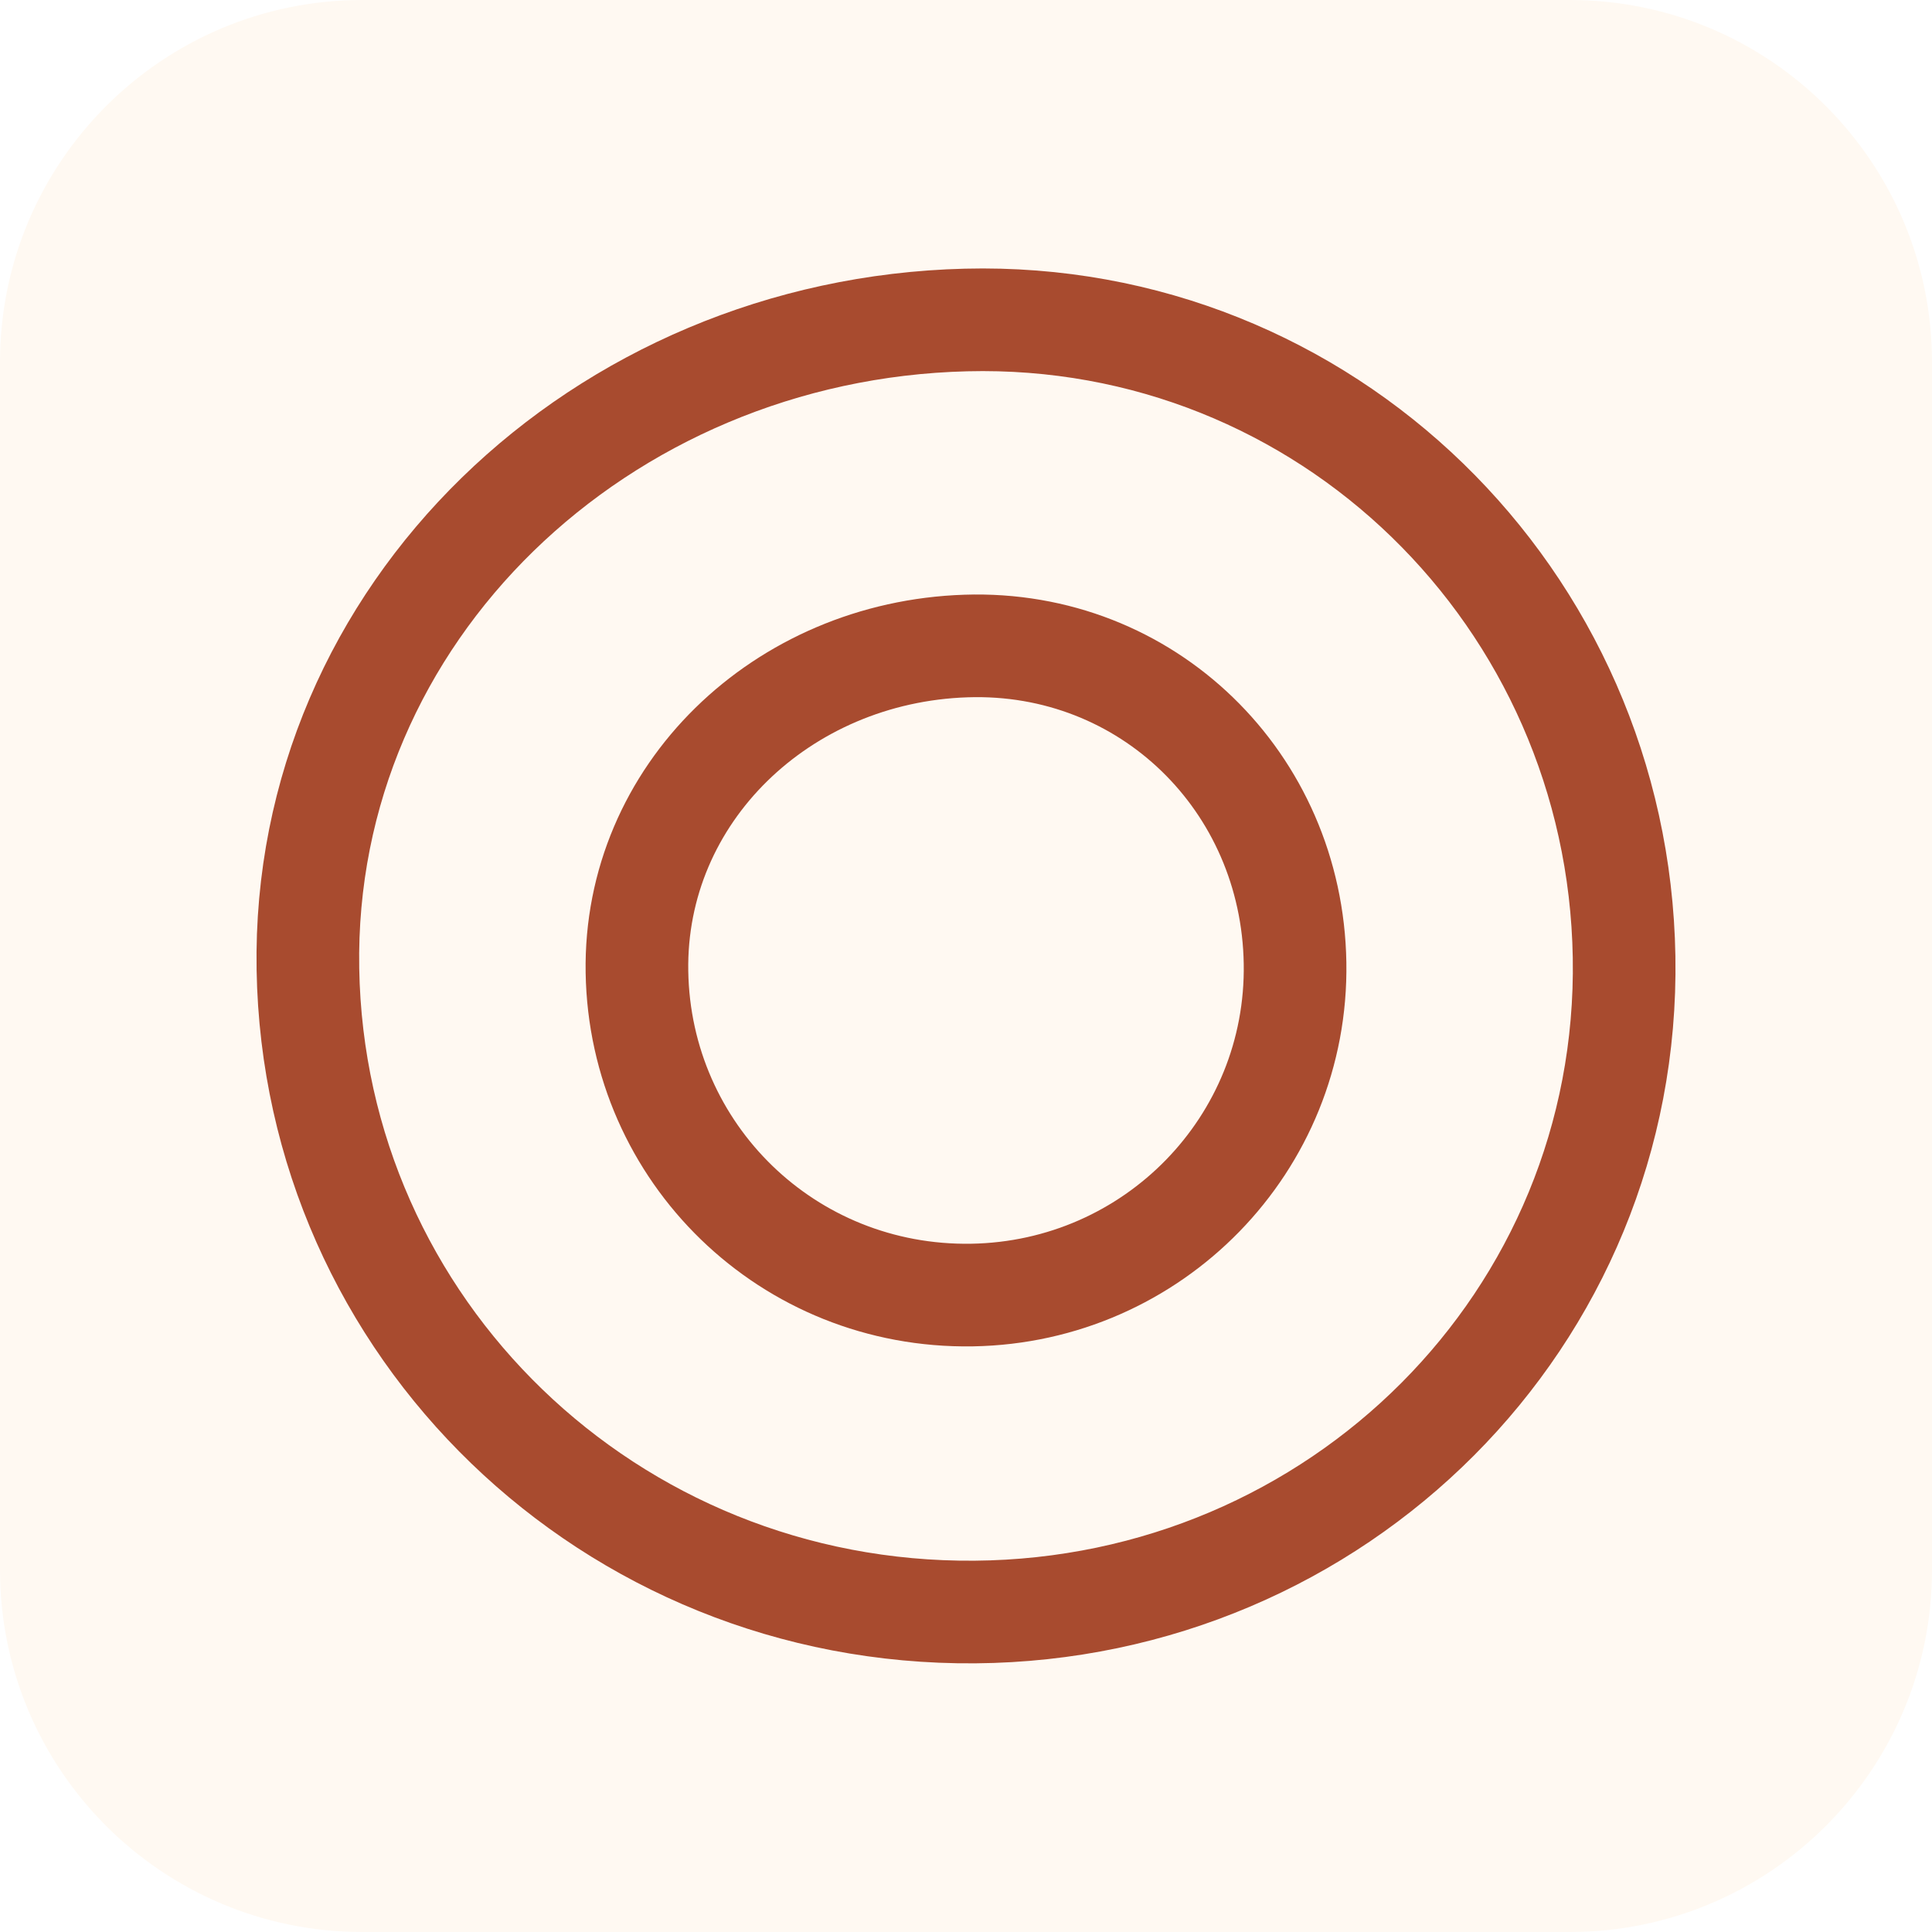
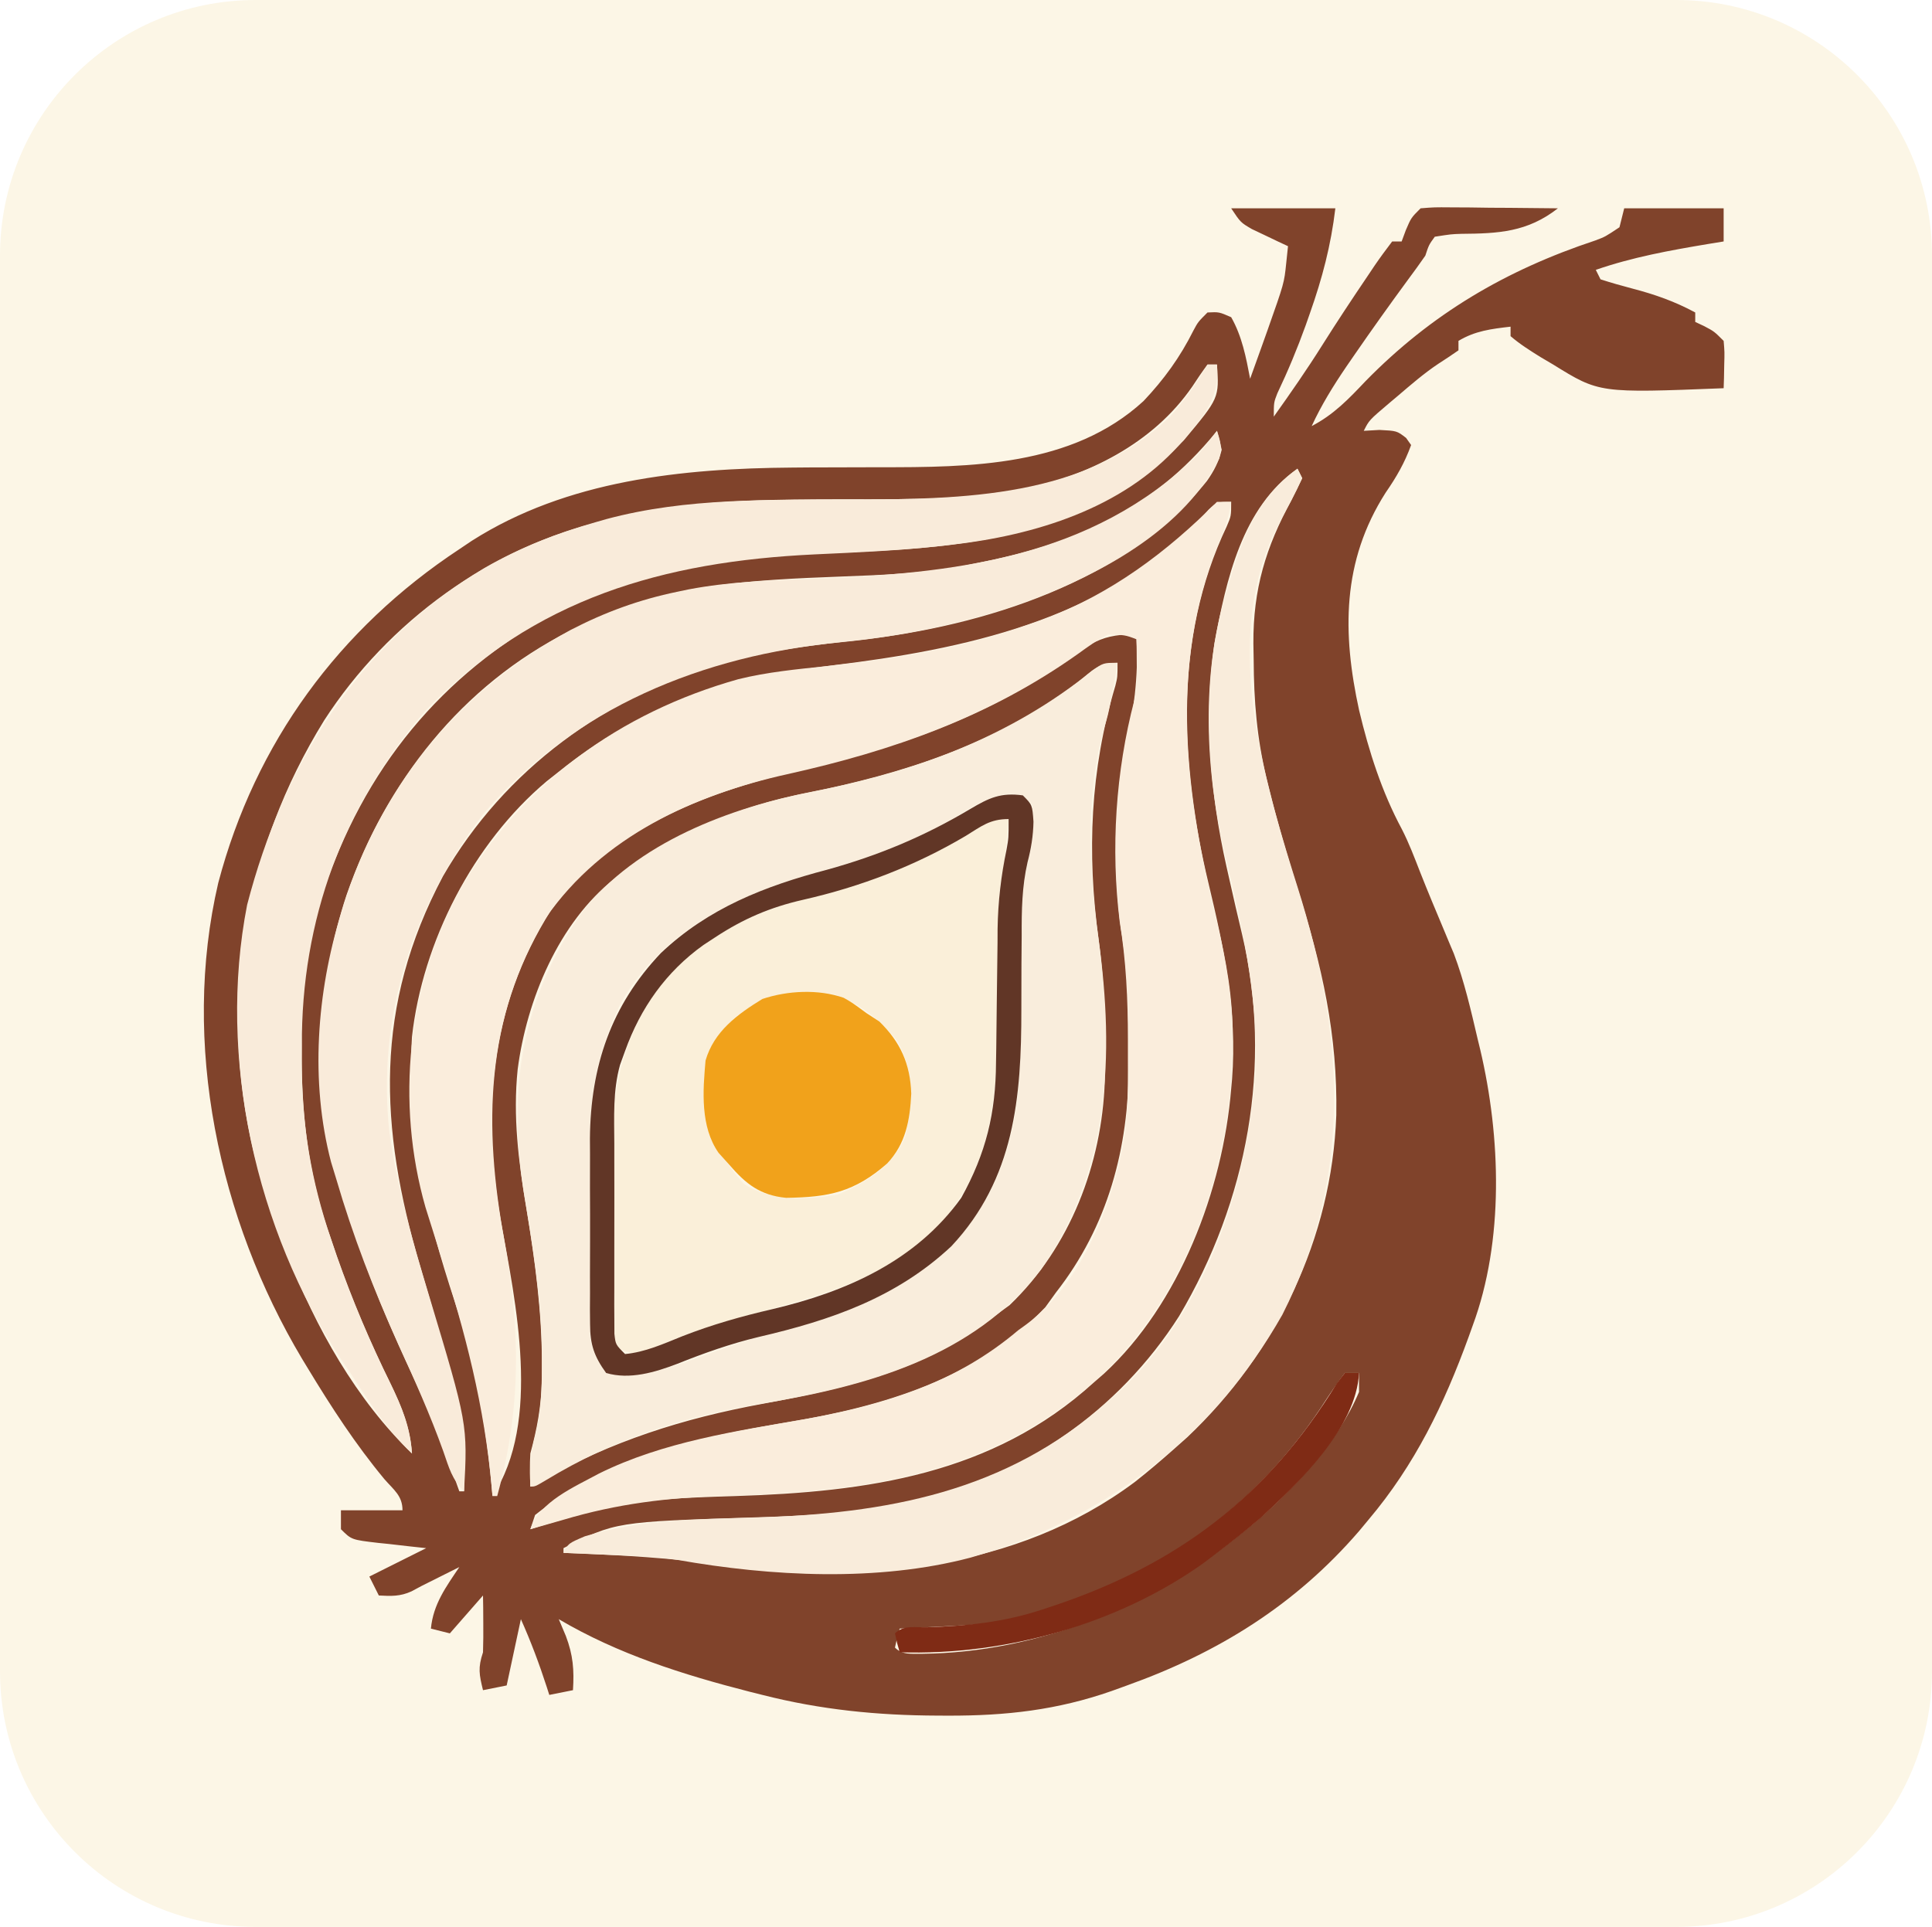
- <svg xmlns="http://www.w3.org/2000/svg" viewBox="0 0 64 64">
-   <rect width="64" height="64" rx="12" fill="#FFF9F2" />
-   <g fill="none" stroke="#A84B2F" stroke-width="3.4" stroke-linecap="round">
-     <path d="M32 10.6c11.9-.3 21.6 9.2 21.8 21.1C54 43.7 44.3 53.3 32.3 53.4 20.2 53.5 10.4 44 10.2 32.1 10 20.3 19.9 10.9 32 10.6z" />
-     <path d="M32 21.4c6-.2 10.8 4.5 10.9 10.5.1 6-4.7 10.9-10.7 11-6.1.1-11-4.7-11.1-10.7-.1-5.9 4.8-10.6 10.9-10.8z" />
-   </g>
+ <svg xmlns="http://www.w3.org/2000/svg" viewBox="-34 -34 408 407">
+   <rect x="-34" y="-34" width="408" height="407" rx="54" fill="#FCF6E6" />
+   <path d="M0 0 C7.26 0 14.52 0 22 0 C21.07 7.83 19.24 14.77 16.62 22.19 C16.33 23.02 16.04 23.85 15.74 24.7 C13.97 29.62 11.99 34.37 9.75 39.08 C9 41 9 41 9 44 C12.54 39.03 16.01 34.04 19.25 28.88 C22.35 23.96 25.55 19.12 28.81 14.31 C29.29 13.59 29.77 12.87 30.27 12.13 C31.46 10.38 32.72 8.69 34 7 C34.66 7 35.32 7 36 7 C36.29 6.22 36.58 5.43 36.88 4.62 C38 2 38 2 40 0 C42.89 -0.23 42.89 -0.23 46.54 -0.2 C47.19 -0.19 47.19 -0.19 50.48 -0.18 C51.86 -0.16 53.24 -0.14 54.62 -0.12 C56.01 -0.11 57.4 -0.11 58.79 -0.1 C62.19 -0.07 65.6 -0.04 69 0 C62.55 5.04 56.44 5.33 48.57 5.39 C46.48 5.46 46.48 5.46 43 6 C41.75 7.72 41.75 7.72 41 10 C39.8 11.73 38.57 13.43 37.31 15.12 C33.46 20.36 29.69 25.65 26 31 C25.73 31.4 25.73 31.4 24.34 33.41 C21.56 37.5 19.07 41.52 17 46 C21.68 43.56 24.8 40.28 28.38 36.5 C42.3 22.28 58.01 13.05 76.9 6.79 C79 6 79 6 82 4 C82.33 2.68 82.66 1.36 83 0 C89.93 0 96.86 0 104 0 C104 2.31 104 4.62 104 7 C102.89 7.18 101.78 7.36 100.63 7.55 C92.58 8.9 84.74 10.32 77 13 C77.33 13.66 77.66 14.32 78 15 C80.21 15.72 82.44 16.35 84.69 16.94 C89.47 18.19 93.64 19.65 98 22 C98 22.66 98 23.32 98 24 C98.62 24.29 99.24 24.58 99.88 24.88 C102 26 102 26 104 28 C104.2 30.38 104.2 30.38 104.12 33.12 C104.11 34.04 104.09 34.95 104.07 35.88 C104.06 36.23 104.06 36.23 104 38 C77.74 39.04 77.74 39.04 68 33 C67.11 32.47 66.21 31.95 65.29 31.4 C63.08 30.02 60.97 28.7 59 27 C59 26.34 59 25.68 59 25 C54.94 25.47 51.53 25.88 48 28 C48 28.66 48 29.32 48 30 C46.6 30.96 45.2 31.92 43.76 32.83 C40.71 34.86 37.97 37.25 35.19 39.62 C34.6 40.11 34.02 40.6 33.42 41.11 C29.13 44.75 29.13 44.75 28 47 C29.09 46.94 30.19 46.88 31.31 46.81 C35 47 35 47 36.94 48.5 C37.29 48.99 37.64 49.49 38 50 C36.64 53.76 34.89 56.78 32.62 60.06 C23.36 74.57 23.45 89.72 27.02 106.04 C29.08 114.7 31.81 123.26 36.04 131.13 C37.56 134.09 38.72 137.18 39.93 140.28 C41.51 144.29 43.18 148.26 44.85 152.24 C45.23 153.15 45.61 154.06 46 155 C46.34 155.8 46.68 156.6 47.02 157.42 C49.24 163.28 50.63 169.4 52.06 175.5 C52.24 176.22 52.41 176.94 52.59 177.68 C56.94 196.13 57.65 218.06 51 236 C50.72 236.79 50.43 237.58 50.14 238.4 C44.97 252.61 38.82 265.37 29 277 C28.33 277.8 27.67 278.6 26.98 279.43 C13.52 295.03 -2.78 305.12 -22 312 C-23.08 312.39 -24.15 312.78 -25.26 313.18 C-36.79 317.21 -47.57 318.41 -59.75 318.38 C-60.48 318.37 -61.21 318.37 -61.96 318.37 C-74.66 318.33 -86.66 317.14 -99 314 C-99.9 313.78 -100.79 313.55 -101.72 313.32 C-115.76 309.72 -129.46 305.4 -142 298 C-141.5 299.18 -141.01 300.35 -140.5 301.56 C-138.97 305.59 -138.73 308.72 -139 313 C-140.65 313.33 -142.3 313.66 -144 314 C-144.18 313.43 -144.36 312.86 -144.55 312.28 C-146.14 307.39 -147.9 302.69 -150 298 C-150.99 302.62 -151.98 307.24 -153 312 C-154.65 312.33 -156.3 312.66 -158 313 C-158.8 309.71 -159.1 308.29 -158 305 C-157.93 302.94 -157.92 300.87 -157.94 298.81 C-157.95 297.73 -157.96 296.64 -157.96 295.52 C-157.98 294.69 -157.99 293.86 -158 293 C-160.31 295.64 -162.62 298.28 -165 301 C-166.32 300.67 -167.64 300.34 -169 300 C-168.52 294.85 -165.81 291.18 -163 287 C-163.53 287.27 -164.06 287.53 -164.61 287.8 C-166.74 288.87 -168.87 289.93 -171 291 C-171.69 291.37 -172.38 291.74 -173.09 292.12 C-175.49 293.22 -177.4 293.14 -180 293 C-180.33 292.34 -180.33 292.34 -182 289 C-178.04 287.02 -174.08 285.04 -170 283 C-171.13 282.88 -172.26 282.76 -173.43 282.63 C-174.91 282.46 -176.39 282.29 -177.88 282.12 C-178.62 282.05 -179.37 281.97 -180.14 281.89 C-185.77 281.23 -185.77 281.23 -188 279 C-188 277.68 -188 276.36 -188 275 C-183.71 275 -179.42 275 -175 275 C-175 271.94 -176.82 270.72 -178.81 268.44 C-184.93 261.07 -190.05 253.18 -195 245 C-195.4 244.34 -195.81 243.68 -196.22 242.99 C-213.81 213.5 -221.8 176.32 -213.91 142.49 C-206.1 112.85 -188.38 88.75 -163 72 C-162.12 71.41 -161.25 70.83 -160.35 70.22 C-140.25 57.42 -115.88 54.93 -92.62 54.76 C-91.44 54.75 -90.26 54.74 -89.03 54.73 C-84.12 54.71 -79.21 54.69 -74.29 54.69 C-55.1 54.71 -33.57 54.56 -18.51 40.71 C-14.19 36.14 -10.78 31.44 -7.97 25.81 C-7 24 -7 24 -5 22 C-2.56 21.88 -2.56 21.88 0 23 C2.29 27.02 3.15 31.49 4 36 C4.79 33.79 5.58 31.58 6.38 29.38 C6.82 28.15 7.26 26.92 7.71 25.65 C11.19 15.79 11.19 15.79 11.62 11.62 C11.69 11.03 11.69 11.03 12 8 C11.3 7.67 10.6 7.35 9.88 7.01 C8.97 6.57 8.06 6.14 7.12 5.69 C6.22 5.26 5.32 4.83 4.38 4.39 C2 3 2 3 0 0 Z M-5 33 C-6.12 34.5 -7.17 36.05 -8.19 37.62 C-16.54 49.74 -30.29 56.52 -44.54 59.54 C-58.55 61.89 -72.83 61.38 -86.99 61.46 C-100.98 61.54 -114.32 61.85 -128 65 C-129.33 65.29 -130.67 65.59 -132 65.88 C-156.3 71.41 -178.06 87.31 -191.53 108.14 C-208.41 135.44 -213.92 167.39 -206.54 198.88 C-204.78 205.75 -202.53 212.38 -200 219 C-199.73 219.72 -199.46 220.44 -199.19 221.19 C-193.47 236.22 -184.67 251.81 -173 263 C-173.44 256.32 -176.08 251.21 -179 245.25 C-183.25 236.27 -186.91 227.23 -190.06 217.81 C-190.43 216.73 -190.8 215.64 -191.18 214.53 C-195.24 202.09 -196.35 190.1 -196.31 177.06 C-196.33 175.81 -196.34 174.55 -196.36 173.26 C-196.37 160.93 -194.12 149.52 -189.44 138.12 C-189.09 137.28 -188.75 136.43 -188.39 135.56 C-177.57 110.04 -159.1 92.29 -134 81 C-133.64 80.84 -133.64 80.84 -131.84 80.01 C-115.53 73.25 -96.37 73.19 -79 72.56 C-53.87 71.58 -28.17 68.31 -10 49 C-2.52 40.06 -2.52 40.06 -3 33 C-3.66 33 -4.32 33 -5 33 Z M-3 47 C-3.26 47.31 -3.26 47.31 -4.58 48.91 C-18.03 64.55 -34.24 71.19 -54 75 C-54.42 75.09 -54.42 75.09 -56.53 75.52 C-65.14 77.15 -73.7 77.45 -82.43 77.78 C-101.33 78.5 -119.76 79.34 -137 88 C-137.88 88.42 -138.77 88.84 -139.68 89.27 C-162.54 100.78 -178.51 121.16 -186.84 145.11 C-198.68 181.1 -188.43 213.28 -173 246.26 C-169.23 254.36 -165.94 262.56 -163 271 C-162.67 271 -162.34 271 -162 271 C-161.84 264.66 -162.32 258.95 -163.62 252.75 C-163.71 252.32 -163.71 252.32 -164.16 250.16 C-166.08 241.11 -168.67 232.26 -171.29 223.39 C-179.98 193.93 -181.02 168.55 -166.46 141.09 C-153.43 118.5 -131.95 102.86 -106.95 95.82 C-97.49 93.37 -88 92.2 -78.3 91.16 C-52.21 88.23 -22.19 78.87 -5.12 57.59 C-3.62 55.45 -2.62 53.55 -2 51 C-2.29 49.66 -2.62 48.32 -3 47 Z M14 55 C2.26 63.22 -1.02 78.42 -3.53 91.86 C-5.83 107.35 -4.41 123.79 -1 139 C-0.8 139.91 -0.59 140.82 -0.38 141.75 C0.49 145.61 1.36 149.46 2.29 153.3 C8.86 180.9 3.39 209.72 -11 234 C-23.78 254.08 -43.96 267.9 -67.09 273.45 C-78.19 275.55 -89.23 276.15 -100.5 276.5 C-130.02 277.44 -130.02 277.44 -141 283 C-141 283.33 -141 283.66 -141 284 C-140.45 284.02 -139.9 284.04 -139.33 284.06 C-128.68 284.46 -118.18 285.1 -107.62 286.52 C-77.56 290.48 -45.38 287.75 -20.34 269.02 C-17.48 266.77 -14.72 264.42 -12 262 C-11.11 261.21 -10.22 260.42 -9.3 259.6 C9.55 241.77 21.26 217.58 22.2 191.56 C22.5 174.54 19.19 160.02 14.06 143.83 C11.85 136.85 9.82 129.86 8.06 122.75 C7.96 122.35 7.96 122.35 7.46 120.32 C5.42 111.9 4.79 103.97 4.75 95.31 C4.74 94.75 4.74 94.75 4.69 91.92 C4.63 80.46 7.3 71.59 12.75 61.62 C13.55 60.1 14.28 58.55 15 57 C14.67 56.34 14.34 55.68 14 55 Z M-4.77 63.65 C-5.44 64.41 -6.12 65.16 -6.81 65.94 C-27.29 87.04 -56.51 93.18 -84.46 96.57 C-106.18 99.23 -124.69 105.06 -142 119 C-142.43 119.34 -142.43 119.34 -144.59 121.05 C-160.09 134.1 -170.76 154.95 -173 175 C-174.17 195.17 -170.2 211.99 -163.93 231.04 C-159.48 244.63 -157.18 257.76 -156 272 C-145.58 256.38 -151.16 230.9 -154.2 214.04 C-158.27 190.83 -156.6 168.76 -143.7 148.37 C-131.02 130.74 -110.46 123.15 -90.11 118.47 C-68.28 113.43 -48.93 106.31 -30.9 92.79 C-27.8 90.88 -25.61 90.24 -22 90 C-21.34 90.33 -20.68 90.66 -20 91 C-19.54 99.04 -20.64 106.37 -22.25 114.2 C-23.67 121.38 -24.19 128.2 -24.19 135.5 C-24.19 135.99 -24.19 135.99 -24.19 138.48 C-24.15 143.76 -23.87 148.79 -23 154 C-21.91 161.02 -21.74 167.97 -21.7 175.07 C-21.69 177 -21.66 178.93 -21.63 180.87 C-21.64 198.54 -26.03 214.98 -37 229 C-37.37 229.52 -37.37 229.52 -39.25 232.12 C-53.69 247.23 -73.56 253.04 -93.5 256.38 C-112.66 259.62 -131.5 263.58 -147 276 C-147.33 276.99 -147.66 277.98 -148 279 C-147.71 278.91 -147.71 278.91 -146.27 278.45 C-143.52 277.6 -140.76 276.8 -138 276 C-137.11 275.74 -136.22 275.48 -135.3 275.21 C-125.18 272.57 -115.16 272.33 -104.75 272 C-76.95 271.12 -50.43 267.52 -29 248 C-28.29 247.39 -27.59 246.77 -26.86 246.14 C-10.9 231.44 -1.76 207.29 0 186 C0.06 185.31 0.12 184.62 0.19 183.91 C1.29 169.58 -1.49 156.32 -4.81 142.48 C-10.76 117.61 -12.22 90.88 -0.95 67.21 C0 65 0 65 0 62 C-3 62 -3 62 -4.77 63.65 Z M-32.25 100 C-49.18 113.06 -69.23 119.41 -90 123.56 C-104.08 126.39 -116.29 131.53 -128 140 C-128.72 140.51 -129.43 141.02 -130.17 141.54 C-142.02 150.85 -148.78 167.24 -150.68 181.88 C-151.7 191.84 -150.51 201.27 -148.86 211.07 C-147.01 222.25 -145.52 233.26 -145.56 244.62 C-145.57 245.57 -145.57 246.52 -145.57 247.49 C-145.69 252.97 -146.56 257.72 -148 263 C-148.15 265.37 -148.1 267.63 -148 270 C-147.67 269.81 -147.67 269.81 -145.98 268.86 C-130.71 260.39 -115.99 255.65 -98.89 252.5 C-81.31 249.23 -64.28 245.32 -50 234 C-48.95 233.24 -47.9 232.47 -46.81 231.69 C-34 219.45 -27.28 201.8 -26.69 184.35 C-26.53 174.3 -26.64 164.34 -28 154.38 C-30.49 136.07 -29.77 118.57 -24.46 100.86 C-24 99 -24 99 -24 96 C-28.02 96 -29.15 97.49 -32.25 100 Z M24 246 C22.21 248.38 20.6 250.75 19 253.25 C2.98 277.3 -20.58 292.59 -48.94 298.62 C-53.08 299.13 -57.21 299.36 -61.38 299.56 C-62.21 299.61 -63.04 299.65 -63.89 299.69 C-65.93 299.8 -67.96 299.9 -70 300 C-70.56 301.94 -70.56 301.94 -71 304 C-69.34 305.66 -67.48 305.25 -65.19 305.31 C-40.93 305.05 -16.6 295.18 2 280 C2.92 279.26 3.83 278.52 4.78 277.76 C13.34 270.45 22.6 260.53 27 250 C27 248.68 27 247.36 27 246 C26.01 246 25.02 246 24 246 Z " fill="#80432B" transform="translate(226,10)" />
+   <path d="M0 0 C0.99 0 1.98 0 3 0 C2.43 3.3 1.61 6.04 0.19 9.06 C-10.27 35.04 -6.49 62.59 0.04 88.94 C1.99 97.07 3.37 104.73 3.31 113.12 C3.31 114.04 3.3 114.95 3.3 115.89 C2.86 140.28 -5.75 165.85 -23.2 183.32 C-46.33 205.42 -73.23 209.05 -104.04 209.95 C-115.92 210.32 -126.59 211.6 -138 215 C-139.32 215.38 -140.63 215.75 -141.95 216.13 C-142.45 216.27 -142.45 216.27 -145 217 C-143.06 211.17 -135.71 208.08 -130.5 205.24 C-116.88 198.5 -101.56 196.28 -86.73 193.7 C-70.09 190.76 -55.07 186.07 -42 175 C-41.43 174.58 -40.85 174.17 -40.26 173.74 C-28.43 165.01 -21.76 147.72 -19.46 133.72 C-18.71 127.66 -18.81 121.61 -18.81 115.5 C-18.81 114.82 -18.81 114.15 -18.81 113.45 C-18.81 105.04 -19.19 96.98 -20.54 88.67 C-22.46 73.27 -21.4 56.96 -17.46 41.94 C-16.85 39.35 -16.91 36.91 -16.94 34.25 C-16.95 33.27 -16.96 32.28 -16.96 31.27 C-16.98 30.52 -16.99 29.77 -17 29 C-19.44 28.12 -19.44 28.12 -23 28 C-25.27 29.15 -27.21 30.57 -29.27 32.06 C-48 45.39 -68.46 52.59 -90.76 57.53 C-110.48 61.9 -129.65 70.65 -141.63 87.71 C-154.58 109.31 -154.89 131.87 -150.5 155.94 C-147.08 175 -146.88 191.29 -152 210 C-152.33 210 -152.66 210 -153 210 C-153.02 209.71 -153.02 209.71 -153.15 208.23 C-154.69 191.05 -158.74 175.37 -164 159 C-164.73 156.69 -165.46 154.39 -166.18 152.08 C-166.5 151.06 -166.82 150.04 -167.15 148.99 C-173.46 126.91 -170.97 102.27 -159.97 82.12 C-146.82 59.5 -126.13 44.5 -101.08 37.46 C-94.97 35.95 -88.78 35.36 -82.54 34.71 C-67.87 33.16 -53.97 30.96 -40 26 C-38.87 25.61 -37.75 25.22 -36.59 24.82 C-22.27 19.35 -10.75 10.75 0 0 Z " fill="#FAEDDC" transform="translate(223,72)" />
+   <path d="M0 0 C-0.27 1.56 -0.54 3.13 -0.81 4.69 C-0.99 5.71 -1.17 6.73 -1.36 7.79 C-2 11 -2 11 -2.8 13.71 C-6.89 27.86 -6.02 43.91 -4 58.38 C-0.63 83.09 -1.65 106.96 -16.1 128.07 C-30.56 146.82 -53.24 152.89 -75.56 156.55 C-91.94 159.26 -106.45 163.98 -120.7 172.64 C-123 174 -123 174 -124 174 C-124.16 170.08 -124.06 167.22 -123.02 163.4 C-121.75 158.47 -121.58 153.7 -121.56 148.62 C-121.56 147.61 -121.55 146.6 -121.55 145.56 C-121.71 134.54 -123.4 123.77 -125.22 112.93 C-128.88 90.88 -126.17 71.35 -113.08 52.68 C-101.66 37.96 -81.77 30.54 -64 27.12 C-42.52 22.98 -22.48 15.51 -5.39 1.69 C-3 0 -3 0 0 0 Z M-34.44 32.69 C-43.75 38.1 -52.85 41.33 -63.25 44.16 C-79.88 48.74 -96.09 56.35 -105 72 C-108.66 80.1 -111.1 87.63 -111.16 96.56 C-111.17 97.62 -111.18 98.69 -111.19 99.78 C-111.19 100.92 -111.2 102.05 -111.2 103.22 C-111.21 104.4 -111.21 105.58 -111.22 106.79 C-111.23 109.28 -111.24 111.76 -111.24 114.25 C-111.25 118.05 -111.28 121.86 -111.31 125.66 C-111.32 128.08 -111.32 130.49 -111.33 132.91 C-111.34 134.05 -111.35 135.18 -111.37 136.35 C-111.36 137.42 -111.36 138.48 -111.36 139.57 C-111.36 140.5 -111.36 141.43 -111.37 142.39 C-110.92 145.59 -109.99 147.46 -108 150 C-99.93 151.23 -92.97 148.32 -85.44 145.62 C-83.08 144.8 -80.73 143.98 -78.37 143.16 C-77.26 142.78 -76.16 142.4 -75.02 142 C-71.37 140.79 -67.73 139.89 -64 139 C-48.12 134.2 -35.57 126.8 -27 112 C-22.38 102.63 -20.71 93.61 -20.66 83.25 C-20.64 82.24 -20.63 81.23 -20.61 80.19 C-20.57 76.98 -20.53 73.77 -20.5 70.56 C-20.46 66.33 -20.4 62.11 -20.34 57.88 C-20.34 56.92 -20.33 55.97 -20.33 54.98 C-20.25 49.78 -19.77 45.05 -18.45 40.02 C-17.69 36.59 -17.75 33.5 -18 30 C-20 28 -20 28 -22.6 27.58 C-27.29 28.16 -30.45 30.26 -34.44 32.69 Z " fill="#F9EDDC" transform="translate(202,106)" />
+   <path d="M0 0 C-0.14 1.56 -0.29 3.13 -0.44 4.69 C-0.48 5.12 -0.48 5.12 -0.68 7.32 C-1 10 -1 10 -1.51 12.37 C-1.98 14.88 -2.13 17.15 -2.14 19.69 C-2.15 20.59 -2.16 21.5 -2.16 22.42 C-2.17 22.91 -2.17 22.91 -2.18 25.35 C-2.2 27.42 -2.22 29.49 -2.25 31.56 C-2.28 34.8 -2.31 38.05 -2.33 41.29 C-2.41 58.27 -3.17 73.17 -15.19 86.41 C-23.86 94.73 -33.63 98.76 -45 102 C-45.96 102.27 -46.92 102.55 -47.91 102.83 C-48.9 103.11 -49.89 103.39 -50.91 103.68 C-51.92 103.97 -52.93 104.26 -53.97 104.56 C-56.03 105.14 -58.1 105.73 -60.17 106.31 C-65.74 107.91 -70.9 109.69 -76.06 112.35 C-78.44 113.15 -79.67 112.86 -82 112 C-83.67 110.33 -83.15 108.32 -83.18 106.03 C-83.18 105.5 -83.18 105.5 -83.22 102.81 C-83.22 101.65 -83.23 100.49 -83.24 99.29 C-83.25 98.1 -83.25 96.91 -83.26 95.68 C-83.28 93.15 -83.29 90.62 -83.3 88.09 C-83.31 84.24 -83.36 80.4 -83.4 76.56 C-83.41 74.09 -83.42 71.63 -83.43 69.17 C-83.44 68.03 -83.46 66.89 -83.48 65.72 C-83.44 52.63 -79.12 41.17 -70.48 31.26 C-61.1 22.47 -49.68 18.3 -37.52 15.2 C-26.07 12.25 -15.85 7.72 -5.79 1.54 C-3 0 -3 0 0 0 Z M-55 40 C-55.87 40.58 -56.73 41.16 -57.62 41.75 C-61.56 45.47 -63.73 48.54 -64.32 53.91 C-64.5 63.56 -62.4 69.77 -56 77 C-50.34 80.77 -42.61 80.46 -36.06 79.31 C-29.87 76.66 -24.31 73.28 -21.75 66.88 C-20.38 59.81 -19.88 53.33 -23.52 46.89 C-26.99 42.45 -31.66 38.78 -37 37 C-43.56 36.51 -49.38 36.17 -55 40 Z " fill="#FAEFD9" transform="translate(179,139)" />
+   <path d="M0 0 C0.33 0.66 0.66 1.32 1 2 C-0.53 5.28 -2.2 8.44 -3.93 11.62 C-15.77 34.18 -8.1 62.28 -1 85.12 C-0.82 85.68 -0.82 85.68 0.06 88.49 C9.81 119.44 11.81 149.05 -3.19 178.69 C-17.78 204.41 -40.78 221.97 -69.04 230 C-88.63 235.17 -111.15 233.99 -131 230.47 C-135.6 229.75 -140.22 229.63 -144.88 229.44 C-145.85 229.39 -146.82 229.35 -147.83 229.31 C-150.22 229.2 -152.61 229.1 -155 229 C-154 227 -154 227 -150.5 225.5 C-138.99 221.95 -126.74 221.9 -114.81 221.56 C-86.78 220.69 -61.71 216.27 -40 197 C-39.66 196.71 -39.66 196.71 -37.96 195.24 C-19.35 178.08 -10.32 151.06 -8.78 126.45 C-8.4 111.17 -11.74 96.34 -15.29 81.56 C-19.5 63.87 -20.4 43.51 -15 26 C-14.85 25.47 -14.85 25.47 -14.09 22.82 C-11.24 13.54 -8.02 5.78 0 0 Z " fill="#F9ECDB" transform="translate(240,65)" />
+   <path d="M0 0 C0.75 2.24 1.11 3.59 0.47 5.89 C-7.73 22.14 -27.52 31.87 -44.16 37.43 C-55.7 41.08 -67.46 43.51 -79.51 44.66 C-108.47 47.44 -135.8 58.44 -155 81 C-169.85 100.43 -177.46 123.77 -174.75 148.27 C-173.09 160.03 -169.84 171.29 -166.4 182.64 C-158.23 209.8 -158.23 209.8 -159 224 C-161.6 221.4 -162.16 219.05 -163.38 215.56 C-166.16 207.79 -169.52 200.32 -172.94 192.81 C-178.08 181.41 -182.5 170.01 -186 158 C-186.36 156.82 -186.72 155.65 -187.09 154.44 C-191.53 137.48 -190.12 118.63 -185 102 C-184.79 101.32 -184.58 100.63 -184.37 99.92 C-176.38 74.68 -159.73 54.65 -136.5 42.06 C-129.24 38.3 -122.03 35.66 -114 34 C-113.2 33.83 -112.39 33.66 -111.57 33.49 C-103.03 31.87 -94.57 31.58 -85.91 31.28 C-55.68 30.16 -26.62 27.03 -4 5 C-2.61 3.38 -1.25 1.73 0 0 Z " fill="#F9EBDA" transform="translate(223,57)" />
+   <path d="M0 0 C0.66 0 1.32 0 2 0 C2.61 7.54 -1.33 11.48 -6 17 C-18 30.43 -36.5 36.05 -53.86 38.04 C-54.59 38.12 -55.33 38.21 -56.08 38.3 C-65.03 39.29 -74.01 39.69 -83 40.1 C-114.91 41.62 -142.16 49.38 -165 72.94 C-182.52 92.99 -191.41 117.43 -191.25 143.88 C-191.26 145.15 -191.27 146.42 -191.27 147.73 C-191.25 160.79 -189.27 172.46 -185.06 184.81 C-184.87 185.39 -184.87 185.39 -183.89 188.31 C-180.7 197.56 -176.85 206.43 -172.54 215.22 C-170.11 220.24 -168.37 224.41 -168 230 C-173.35 224.9 -177.02 219.19 -181 213 C-181.65 212.04 -182.3 211.09 -182.98 210.1 C-200.96 182.81 -209.13 146.38 -202.81 114.11 C-195.13 84.59 -179.39 58.94 -152.82 43.05 C-145.23 38.66 -137.45 35.65 -129.06 33.25 C-128.37 33.05 -127.68 32.85 -126.97 32.65 C-109.9 28.07 -92.54 28.63 -75.01 28.54 C-51.74 28.4 -25.83 28.22 -7.87 10.95 C-4.77 7.51 -2.36 3.98 0 0 Z " fill="#F9EBDA" transform="translate(221,43)" />
+   <path d="M0 0 C2 2 2 2 2.25 5.56 C2.19 8.57 1.76 11.21 1 14.11 C-0.19 19.31 -0.26 24.29 -0.24 29.6 C-0.25 31.64 -0.27 33.68 -0.29 35.72 C-0.3 38.88 -0.31 42.04 -0.31 45.21 C-0.29 63.74 -1.75 81 -15.1 95.24 C-26.71 106.11 -40.55 110.86 -55.81 114.4 C-61.72 115.82 -67.35 117.81 -72.98 120.07 C-77.67 121.86 -83.04 123.47 -88 122 C-90.55 118.48 -91.38 115.99 -91.39 111.67 C-91.39 111.14 -91.39 111.14 -91.42 108.51 C-91.41 107.95 -91.41 107.95 -91.4 105.12 C-91.4 103.96 -91.4 102.79 -91.41 101.6 C-91.41 99.13 -91.4 96.67 -91.39 94.21 C-91.38 90.48 -91.39 86.74 -91.41 83.01 C-91.41 80.61 -91.4 78.21 -91.4 75.81 C-91.4 74.71 -91.41 73.6 -91.42 72.46 C-91.28 57.23 -86.99 44.44 -76.45 33.32 C-66.4 23.8 -54.49 19.16 -41.31 15.69 C-30.44 12.68 -20.82 8.66 -11.13 2.89 C-7.17 0.54 -4.66 -0.65 0 0 Z M-12.06 8.56 C-22.8 14.92 -34.28 19.3 -46.44 22.06 C-53.36 23.64 -59.07 26.09 -65 30 C-65.8 30.52 -66.6 31.05 -67.43 31.59 C-75.34 37.24 -80.73 44.88 -84 54 C-84.35 54.96 -84.7 55.93 -85.06 56.92 C-86.59 62.38 -86.29 68.02 -86.27 73.64 C-86.27 74.85 -86.27 76.06 -86.27 77.3 C-86.27 79.84 -86.27 82.38 -86.26 84.92 C-86.25 88.82 -86.26 92.72 -86.27 96.62 C-86.27 99.08 -86.27 101.55 -86.27 104.02 C-86.27 105.19 -86.27 106.36 -86.28 107.57 C-86.27 108.65 -86.27 109.72 -86.26 110.84 C-86.26 111.79 -86.26 112.74 -86.25 113.72 C-86 116 -86 116 -84 118 C-79.72 117.6 -75.89 115.84 -71.94 114.25 C-65.65 111.79 -59.38 110.02 -52.81 108.5 C-37.27 104.84 -22.56 98.34 -13 85 C-7.77 75.57 -5.72 67.09 -5.66 56.42 C-5.64 55.41 -5.63 54.41 -5.61 53.37 C-5.57 50.16 -5.53 46.96 -5.5 43.75 C-5.46 39.54 -5.4 35.32 -5.34 31.11 C-5.34 30.16 -5.33 29.21 -5.33 28.23 C-5.24 22.46 -4.61 17.06 -3.43 11.41 C-3 9 -3 9 -3 5 C-6.96 5 -8.69 6.49 -12.06 8.56 Z " fill="#613626" transform="translate(182,134)" />
+   <path d="M0 0 C1.77 1 1.77 1 4.83 3.25 C5.72 3.82 6.61 4.4 7.52 5 C12 9.36 14.06 13.98 14.27 20.25 C13.99 25.86 13.13 30.81 9.18 35 C2.31 41.01 -3.07 42.14 -12.17 42.25 C-17.6 41.73 -20.64 39.35 -24.17 35.25 C-24.91 34.42 -25.65 33.6 -26.42 32.75 C-30.28 27.23 -29.76 19.73 -29.17 13.25 C-27.39 7.1 -22.45 3.48 -17.17 0.25 C-11.85 -1.53 -5.34 -1.86 0 0 Z " fill="#F1A21B" transform="translate(144.168,176.7539)" />
+   <path d="M0 0 C0.99 0 1.98 0 3 0 C2.41 11.55 -9.71 23.27 -17.96 30.77 C-20.91 33.29 -23.91 35.67 -27 38 C-27.93 38.71 -28.87 39.42 -29.83 40.15 C-48.04 53.14 -71.8 59.71 -94 59 C-94.56 57.06 -94.56 57.06 -95 55 C-93.16 53.16 -90.58 53.8 -88.12 53.71 C-79.72 53.42 -72.03 52.64 -64 50 C-63.3 49.77 -62.6 49.54 -61.87 49.3 C-35.3 40.47 -16.39 26.14 -1.69 2.2 C-1.13 1.48 -0.58 0.75 0 0 Z " fill="#7F2B15" transform="translate(250,256)" />
</svg>
